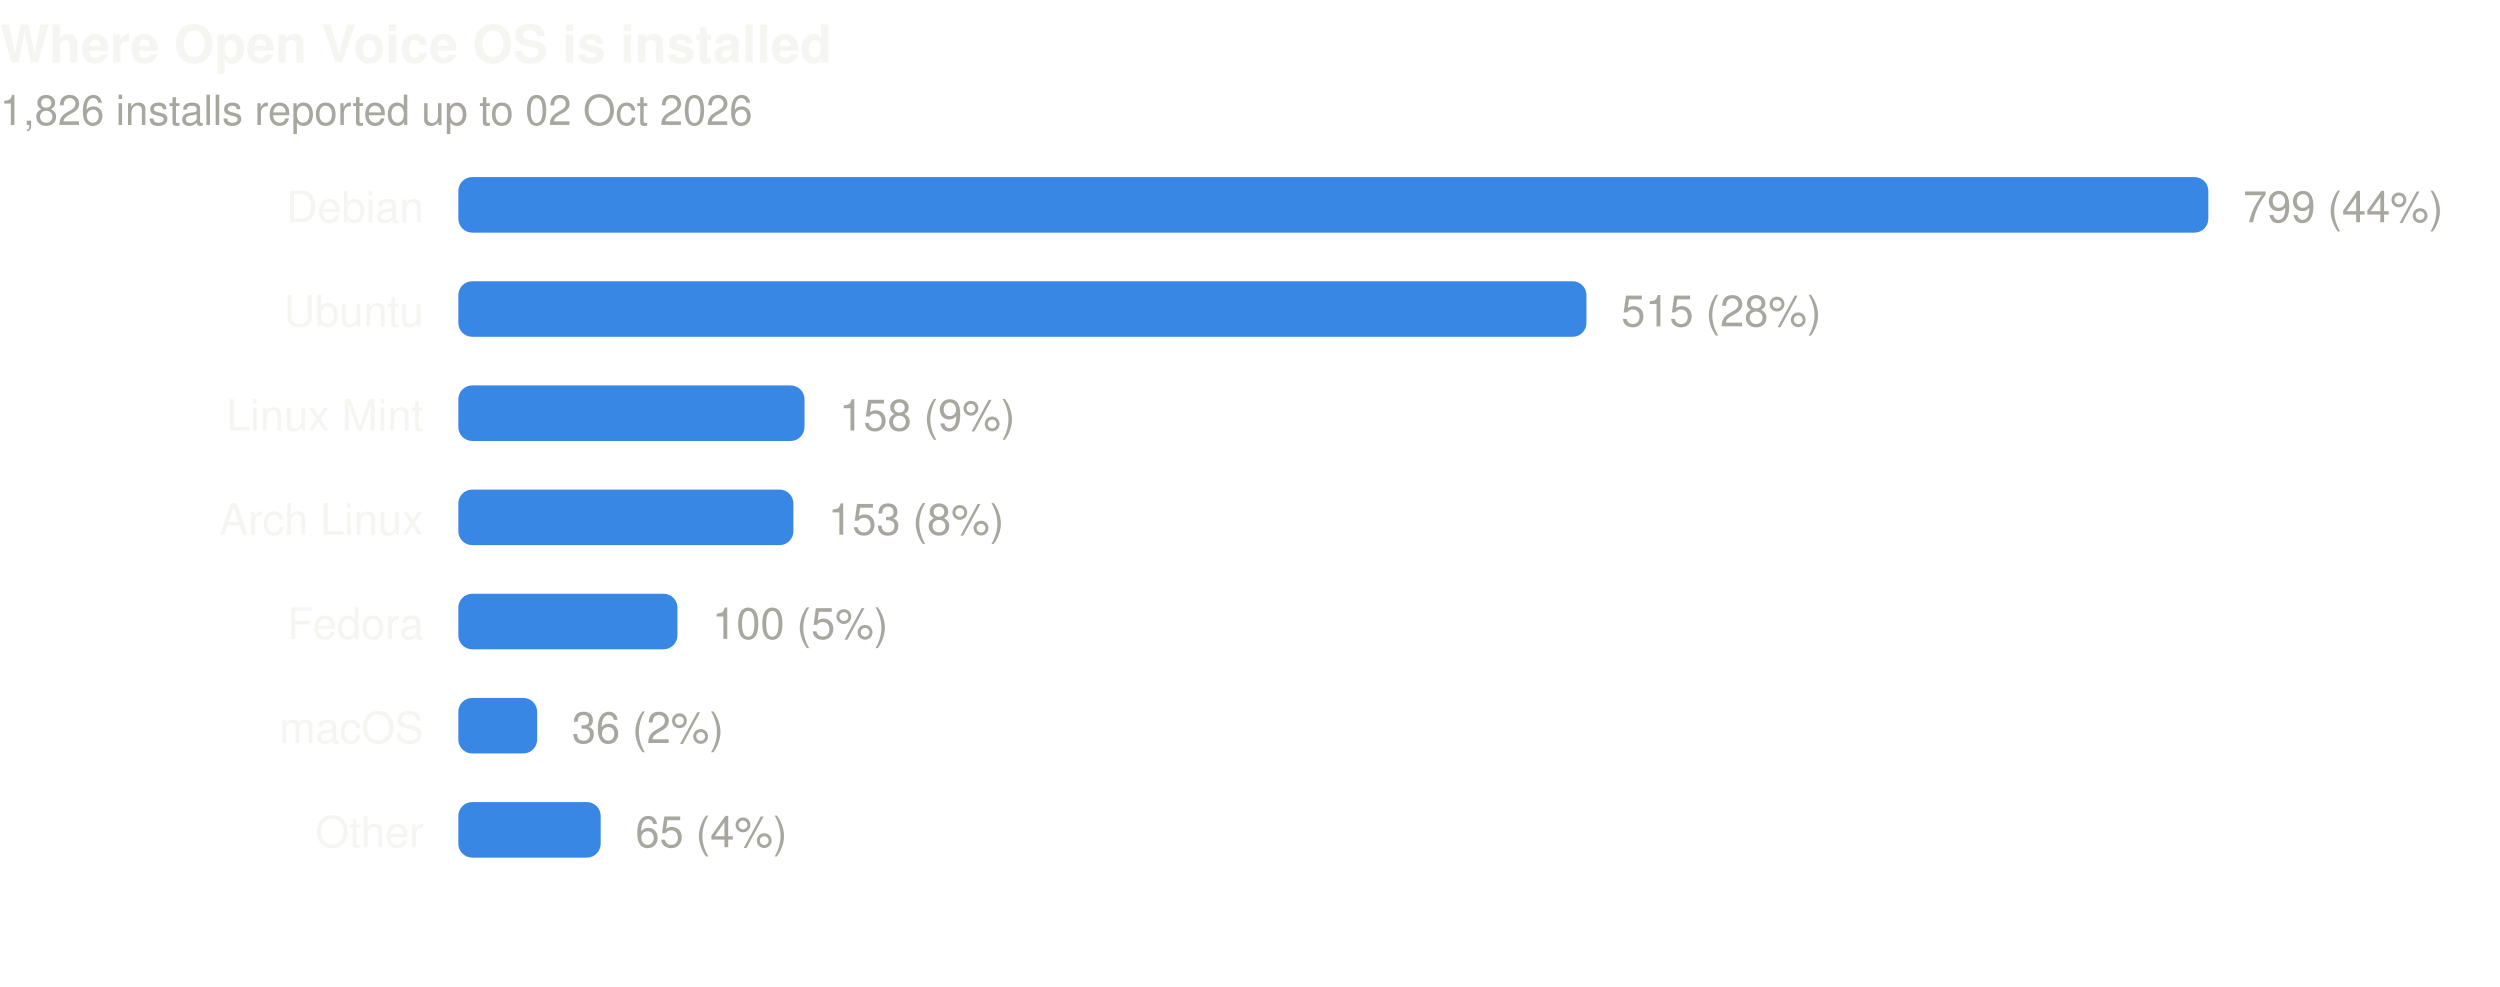
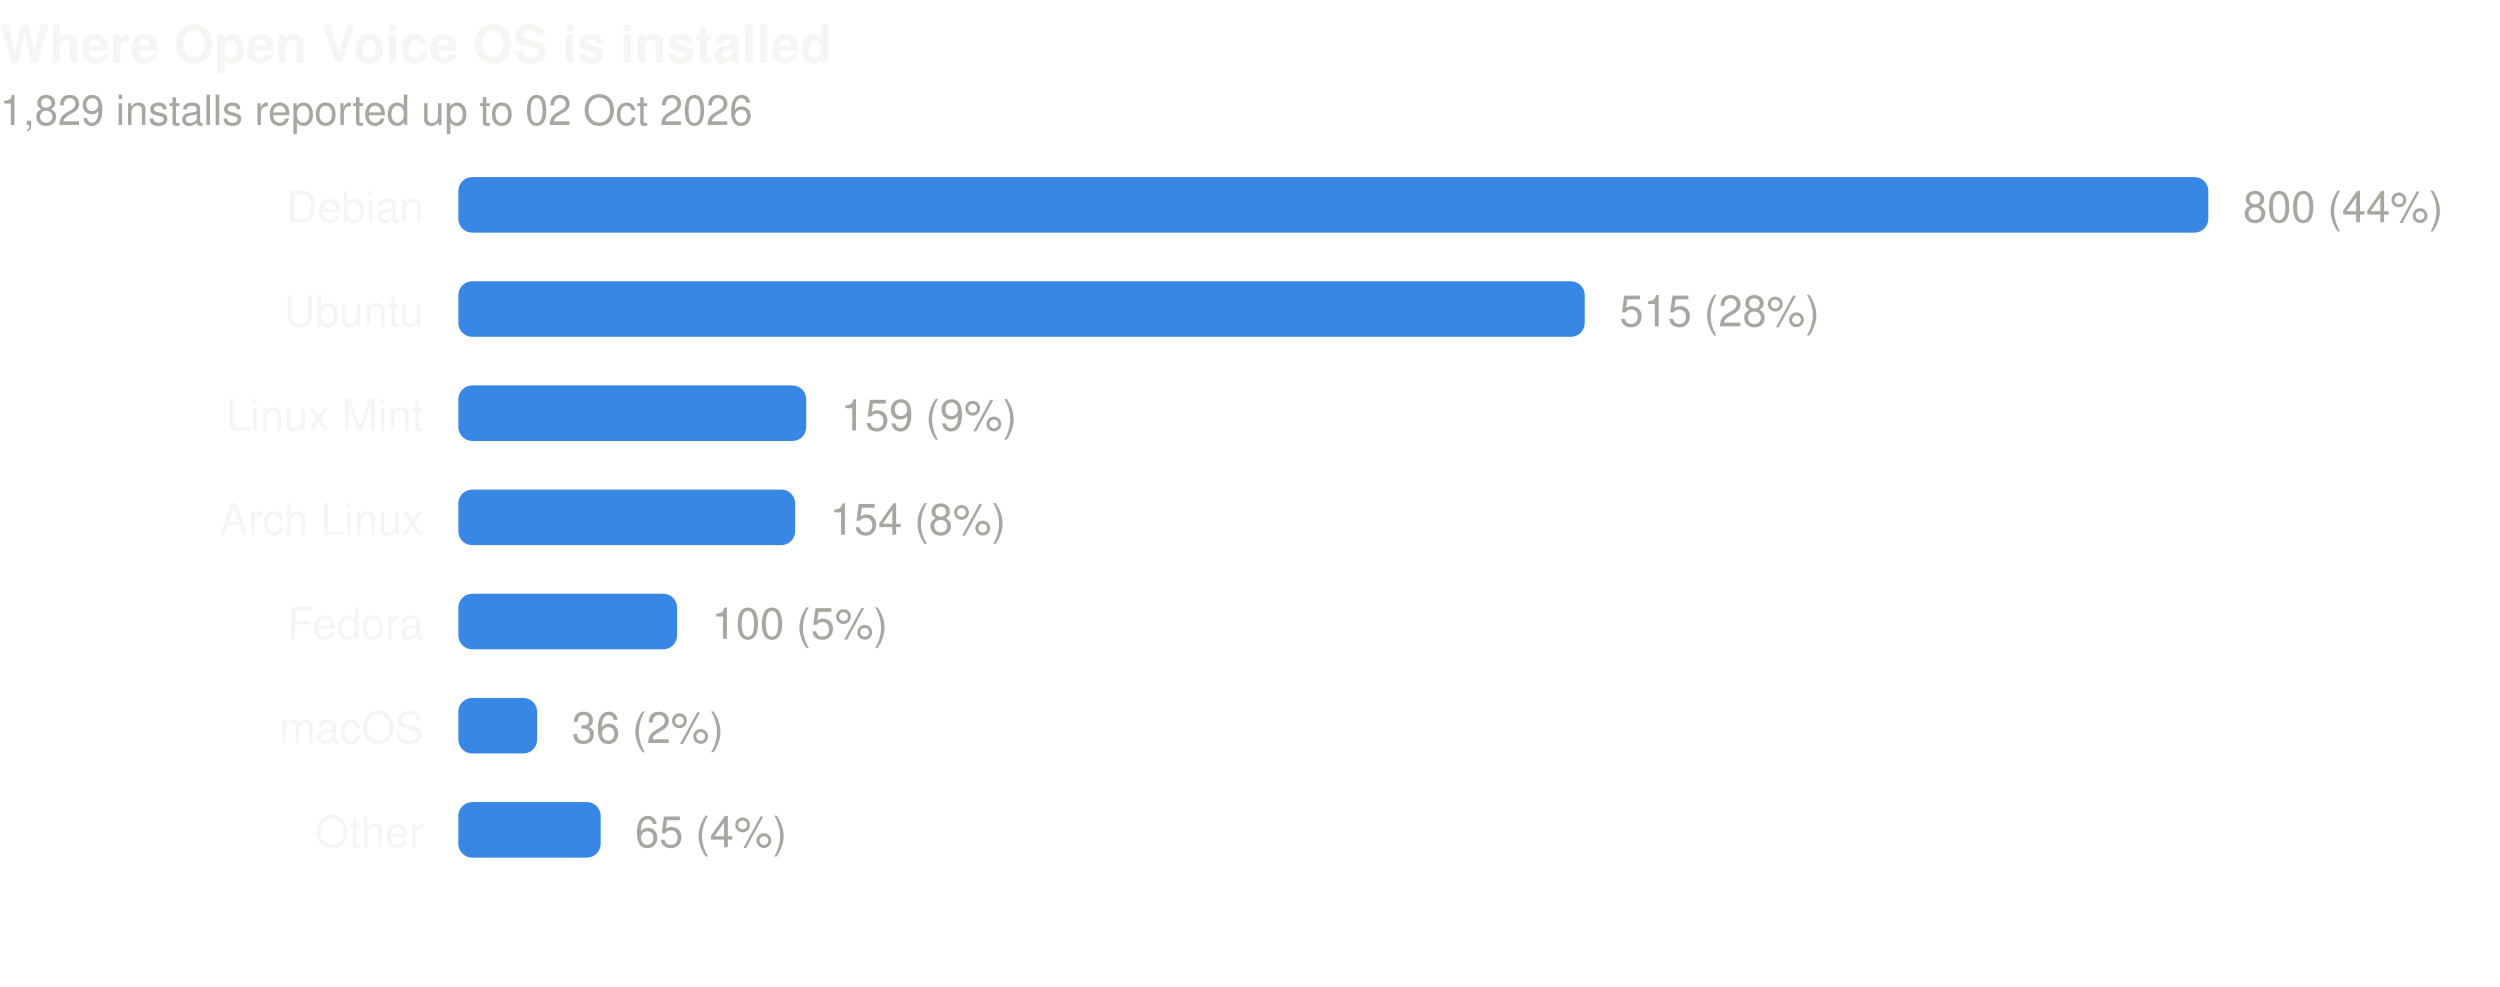
- <svg xmlns="http://www.w3.org/2000/svg" width="720" height="284" viewBox="0 0 720 284" role="img" aria-label="Where Open Voice OS is installed. 1,826 installs reported up to 02 Oct 2026">
+ <svg xmlns="http://www.w3.org/2000/svg" width="720" height="284" viewBox="0 0 720 284" role="img" aria-label="Where Open Voice OS is installed. 1,829 installs reported up to 02 Oct 2026">
  <text x="0" y="18" font-family="ui-sans-serif,-apple-system,BlinkMacSystemFont,'Segoe UI',Helvetica,Arial,sans-serif" font-size="15" font-weight="600" fill="#f5f5f2">Where Open Voice OS is installed</text>
-   <text x="0" y="36" font-family="ui-sans-serif,-apple-system,BlinkMacSystemFont,'Segoe UI',Helvetica,Arial,sans-serif" font-size="12" fill="#a8a79f">1,826 installs reported up to 02 Oct 2026</text>
+   <text x="0" y="36" font-family="ui-sans-serif,-apple-system,BlinkMacSystemFont,'Segoe UI',Helvetica,Arial,sans-serif" font-size="12" fill="#a8a79f">1,829 installs reported up to 02 Oct 2026</text>
  <text x="122" y="64.0" text-anchor="end" font-family="ui-sans-serif,-apple-system,BlinkMacSystemFont,'Segoe UI',Helvetica,Arial,sans-serif" font-size="12.5" fill="#f5f5f2">Debian</text>
  <rect x="132" y="51.0" width="504.0" height="16" rx="4" fill="#3987e5" />
-   <text x="646.0" y="64.0" font-family="ui-sans-serif,-apple-system,BlinkMacSystemFont,'Segoe UI',Helvetica,Arial,sans-serif" font-size="12.5" fill="#a8a79f">799 (44%)</text>
+   <text x="646.0" y="64.0" font-family="ui-sans-serif,-apple-system,BlinkMacSystemFont,'Segoe UI',Helvetica,Arial,sans-serif" font-size="12.5" fill="#a8a79f">800 (44%)</text>
  <text x="122" y="94.0" text-anchor="end" font-family="ui-sans-serif,-apple-system,BlinkMacSystemFont,'Segoe UI',Helvetica,Arial,sans-serif" font-size="12.5" fill="#f5f5f2">Ubuntu</text>
-   <rect x="132" y="81.0" width="324.9" height="16" rx="4" fill="#3987e5" />
-   <text x="466.9" y="94.0" font-family="ui-sans-serif,-apple-system,BlinkMacSystemFont,'Segoe UI',Helvetica,Arial,sans-serif" font-size="12.5" fill="#a8a79f">515 (28%)</text>
+   <rect x="132" y="81.0" width="324.4" height="16" rx="4" fill="#3987e5" />
+   <text x="466.4" y="94.0" font-family="ui-sans-serif,-apple-system,BlinkMacSystemFont,'Segoe UI',Helvetica,Arial,sans-serif" font-size="12.5" fill="#a8a79f">515 (28%)</text>
  <text x="122" y="124.0" text-anchor="end" font-family="ui-sans-serif,-apple-system,BlinkMacSystemFont,'Segoe UI',Helvetica,Arial,sans-serif" font-size="12.5" fill="#f5f5f2">Linux Mint</text>
-   <rect x="132" y="111.0" width="99.7" height="16" rx="4" fill="#3987e5" />
-   <text x="241.7" y="124.0" font-family="ui-sans-serif,-apple-system,BlinkMacSystemFont,'Segoe UI',Helvetica,Arial,sans-serif" font-size="12.5" fill="#a8a79f">158 (9%)</text>
+   <rect x="132" y="111.0" width="100.2" height="16" rx="4" fill="#3987e5" />
+   <text x="242.2" y="124.0" font-family="ui-sans-serif,-apple-system,BlinkMacSystemFont,'Segoe UI',Helvetica,Arial,sans-serif" font-size="12.5" fill="#a8a79f">159 (9%)</text>
  <text x="122" y="154.0" text-anchor="end" font-family="ui-sans-serif,-apple-system,BlinkMacSystemFont,'Segoe UI',Helvetica,Arial,sans-serif" font-size="12.5" fill="#f5f5f2">Arch Linux</text>
-   <rect x="132" y="141.0" width="96.5" height="16" rx="4" fill="#3987e5" />
-   <text x="238.5" y="154.0" font-family="ui-sans-serif,-apple-system,BlinkMacSystemFont,'Segoe UI',Helvetica,Arial,sans-serif" font-size="12.5" fill="#a8a79f">153 (8%)</text>
+   <rect x="132" y="141.0" width="97.0" height="16" rx="4" fill="#3987e5" />
+   <text x="239.0" y="154.0" font-family="ui-sans-serif,-apple-system,BlinkMacSystemFont,'Segoe UI',Helvetica,Arial,sans-serif" font-size="12.5" fill="#a8a79f">154 (8%)</text>
  <text x="122" y="184.0" text-anchor="end" font-family="ui-sans-serif,-apple-system,BlinkMacSystemFont,'Segoe UI',Helvetica,Arial,sans-serif" font-size="12.5" fill="#f5f5f2">Fedora</text>
-   <rect x="132" y="171.0" width="63.1" height="16" rx="4" fill="#3987e5" />
-   <text x="205.1" y="184.0" font-family="ui-sans-serif,-apple-system,BlinkMacSystemFont,'Segoe UI',Helvetica,Arial,sans-serif" font-size="12.5" fill="#a8a79f">100 (5%)</text>
+   <rect x="132" y="171.0" width="63.0" height="16" rx="4" fill="#3987e5" />
+   <text x="205.0" y="184.0" font-family="ui-sans-serif,-apple-system,BlinkMacSystemFont,'Segoe UI',Helvetica,Arial,sans-serif" font-size="12.5" fill="#a8a79f">100 (5%)</text>
  <text x="122" y="214.0" text-anchor="end" font-family="ui-sans-serif,-apple-system,BlinkMacSystemFont,'Segoe UI',Helvetica,Arial,sans-serif" font-size="12.5" fill="#f5f5f2">macOS</text>
  <rect x="132" y="201.0" width="22.7" height="16" rx="4" fill="#3987e5" />
  <text x="164.7" y="214.0" font-family="ui-sans-serif,-apple-system,BlinkMacSystemFont,'Segoe UI',Helvetica,Arial,sans-serif" font-size="12.5" fill="#a8a79f">36 (2%)</text>
  <text x="122" y="244.0" text-anchor="end" font-family="ui-sans-serif,-apple-system,BlinkMacSystemFont,'Segoe UI',Helvetica,Arial,sans-serif" font-size="12.5" fill="#f5f5f2">Other</text>
  <rect x="132" y="231.0" width="41.0" height="16" rx="4" fill="#3987e5" />
-   <text x="183.0" y="244.0" font-family="ui-sans-serif,-apple-system,BlinkMacSystemFont,'Segoe UI',Helvetica,Arial,sans-serif" font-size="12.5" fill="#a8a79f">65 (4%)</text>
+   <text x="182.9" y="244.0" font-family="ui-sans-serif,-apple-system,BlinkMacSystemFont,'Segoe UI',Helvetica,Arial,sans-serif" font-size="12.5" fill="#a8a79f">65 (4%)</text>
</svg>
